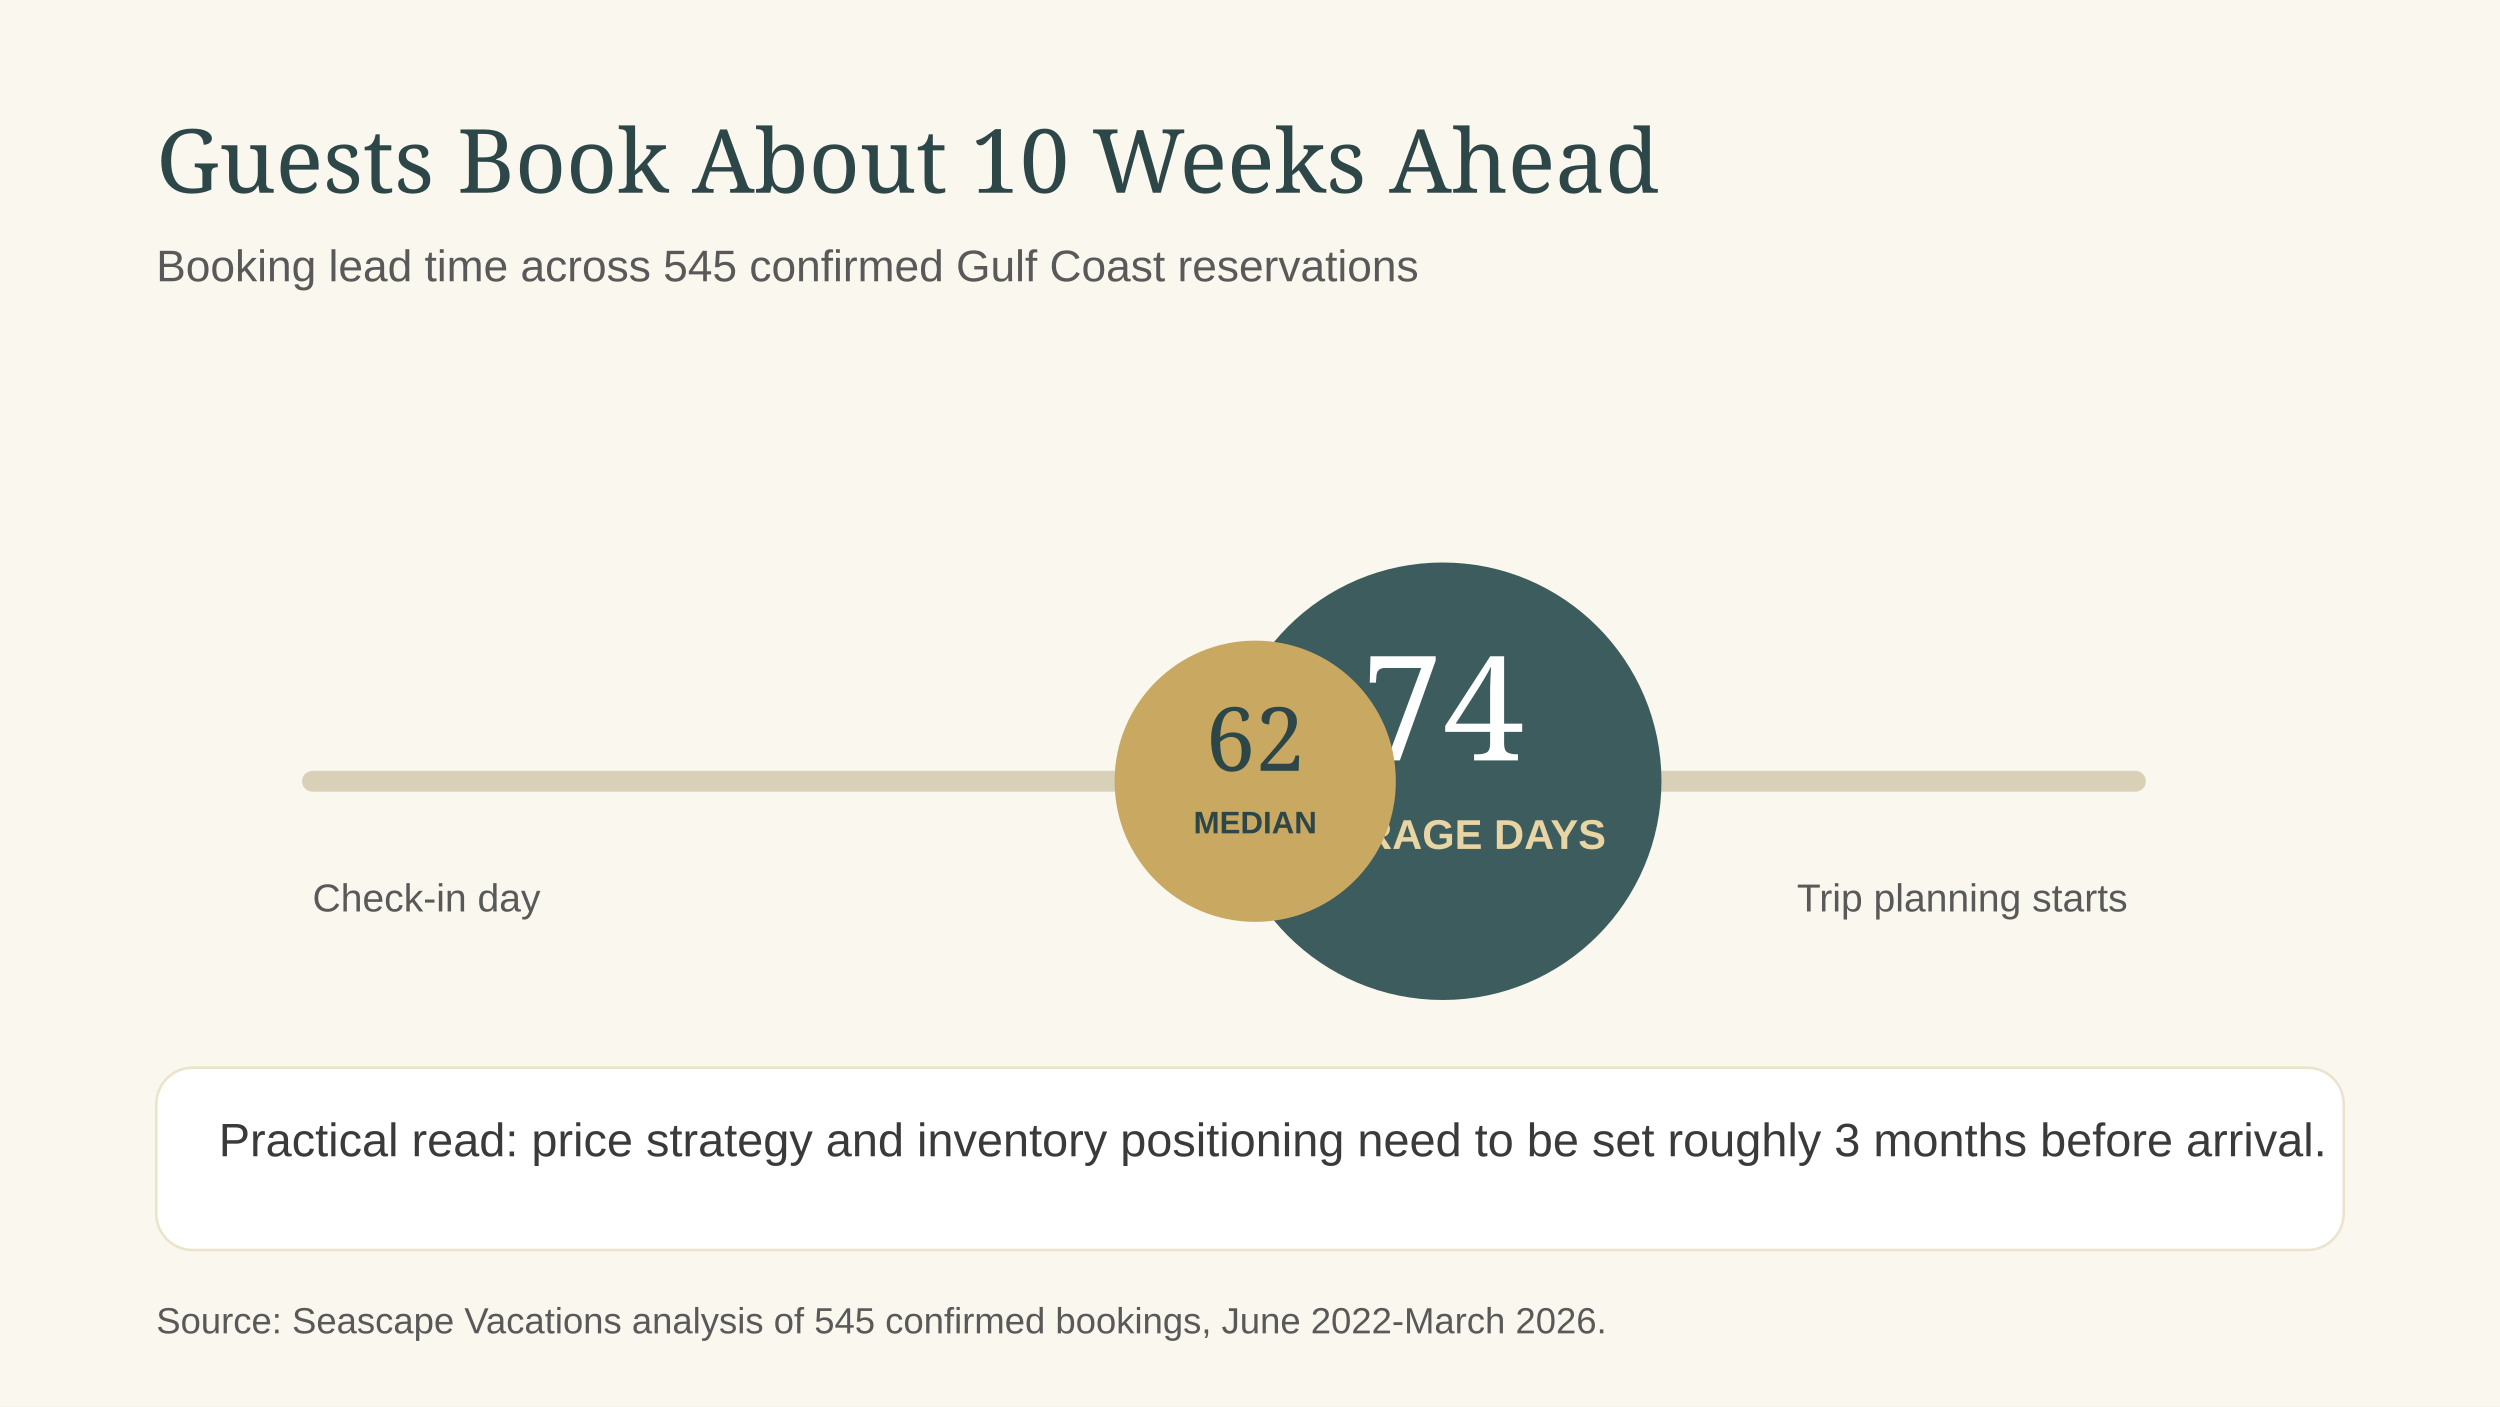
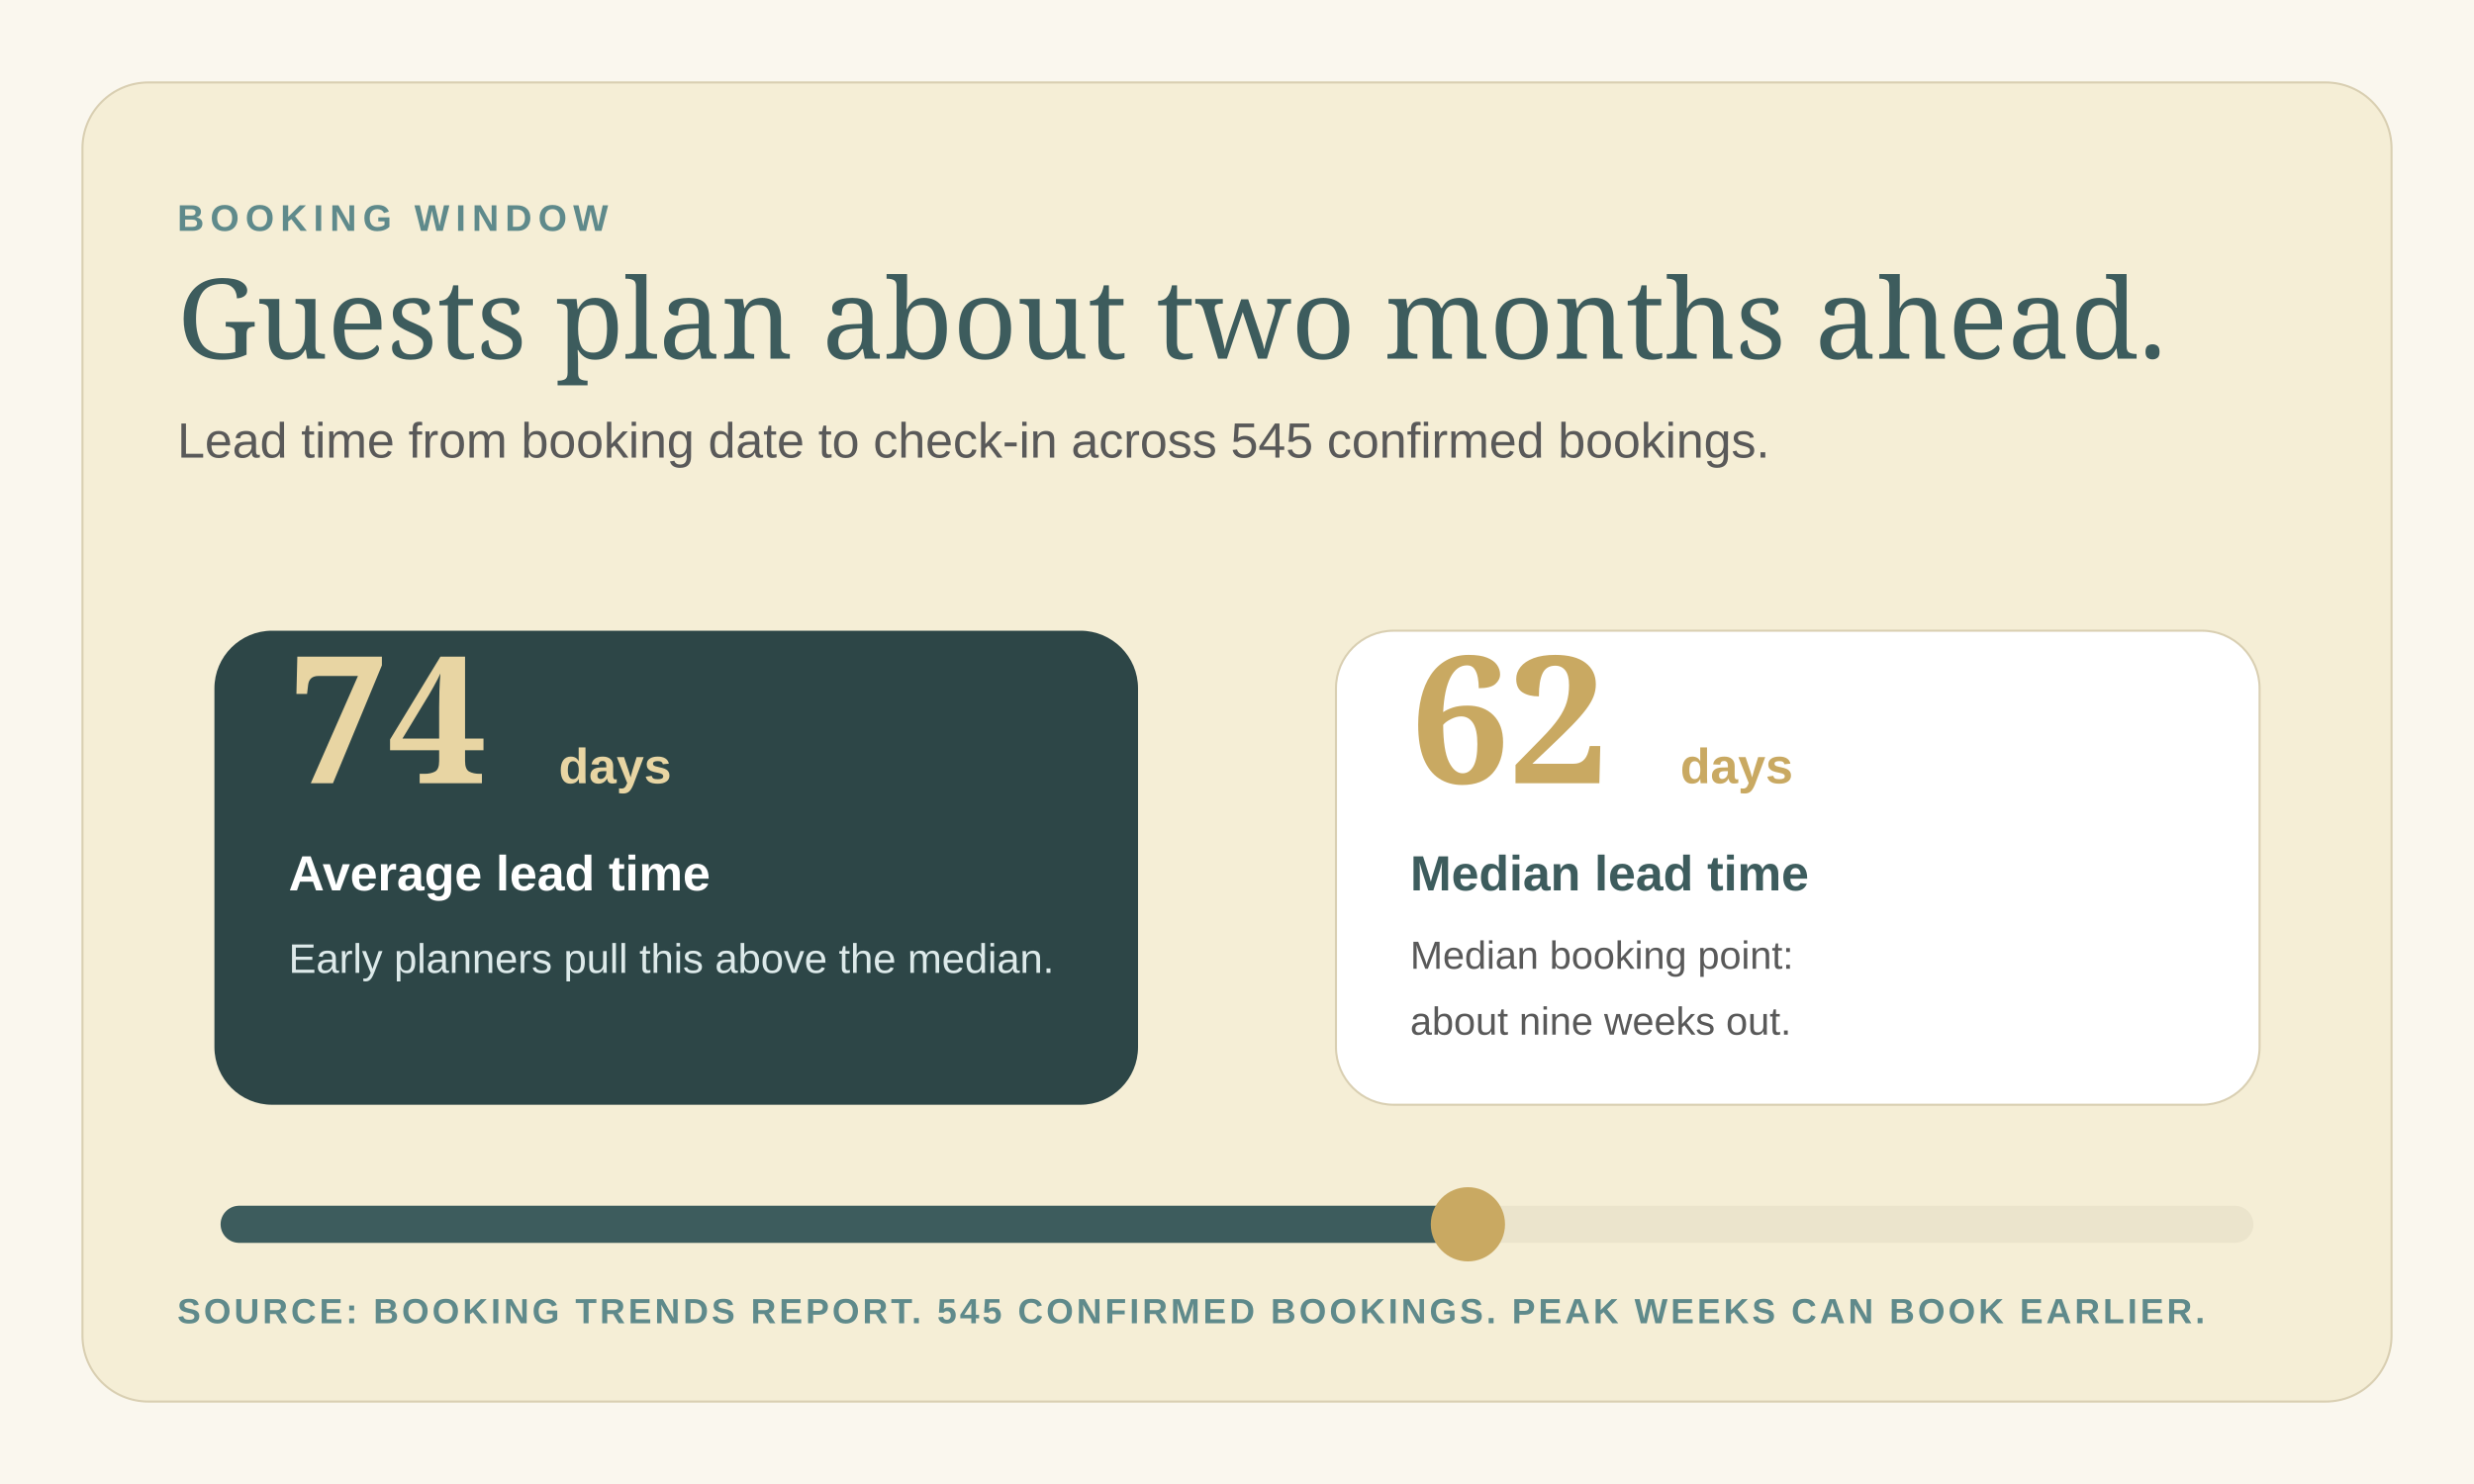
- <svg xmlns="http://www.w3.org/2000/svg" width="960" height="540" viewBox="0 0 960 540" role="img" aria-labelledby="title desc">
-   <rect width="960" height="540" fill="#FAF7EE" />
-   <text x="60" y="74" font-family="Georgia, serif" font-size="34" fill="#2D4647">Guests Book About 10 Weeks Ahead</text>
-   <text x="60" y="108" font-family="Arial, sans-serif" font-size="17" fill="#595959">Booking lead time across 545 confirmed Gulf Coast reservations</text>
-   <line x1="120" y1="300" x2="820" y2="300" stroke="#D9D0B8" stroke-width="8" stroke-linecap="round" />
-   <circle cx="554" cy="300" r="84" fill="#3D5C5D" />
-   <text x="554" y="292" text-anchor="middle" font-family="Georgia, serif" font-size="56" fill="#FFFFFF">74</text>
-   <text x="554" y="326" text-anchor="middle" font-family="Arial, sans-serif" font-size="16" font-weight="700" fill="#E8D5A3">AVERAGE DAYS</text>
-   <circle cx="482" cy="300" r="54" fill="#C9A962" />
-   <text x="482" y="296" text-anchor="middle" font-family="Georgia, serif" font-size="34" fill="#2D4647">62</text>
-   <text x="482" y="320" text-anchor="middle" font-family="Arial, sans-serif" font-size="12" font-weight="700" fill="#2D4647">MEDIAN</text>
-   <text x="120" y="350" font-family="Arial, sans-serif" font-size="15" fill="#595959">Check-in day</text>
-   <text x="690" y="350" font-family="Arial, sans-serif" font-size="15" fill="#595959">Trip planning starts</text>
-   <rect x="60" y="410" width="840" height="70" rx="14" fill="#FFFFFF" stroke="#EBE4CC" />
-   <text x="84" y="444" font-family="Arial, sans-serif" font-size="18" fill="#3A3A3A">Practical read: price strategy and inventory positioning need to be set roughly 3 months before arrival.</text>
-   <text x="60" y="512" font-family="Arial, sans-serif" font-size="14" fill="#595959">Source: Seascape Vacations analysis of 545 confirmed bookings, June 2022-March 2026.</text>
+ <svg xmlns="http://www.w3.org/2000/svg" width="1200" height="720" viewBox="0 0 1200 720" role="img" aria-labelledby="title desc">
+   <rect width="1200" height="720" fill="#FAF7EE" />
+   <rect x="40" y="40" width="1120" height="640" rx="32" fill="#F5EED6" stroke="#D9CFB2" />
+   <text x="86" y="112" fill="#5F8A8B" font-family="Poppins, Arial, sans-serif" font-size="18" font-weight="700" letter-spacing="3">BOOKING WINDOW</text>
+   <text x="86" y="174" fill="#3D5C5D" font-family="Playfair Display, Georgia, serif" font-size="54" font-weight="500">Guests plan about two months ahead.</text>
+   <text x="86" y="222" fill="#595959" font-family="Poppins, Arial, sans-serif" font-size="24">Lead time from booking date to check-in across 545 confirmed bookings.</text>
+   <g transform="translate(104 306)">
+     <rect x="0" y="0" width="448" height="230" rx="28" fill="#2D4647" />
+     <text x="36" y="74" fill="#E8D5A3" font-family="Playfair Display, Georgia, serif" font-size="86" font-weight="700">74</text>
+     <text x="167" y="74" fill="#E8D5A3" font-family="Poppins, Arial, sans-serif" font-size="24" font-weight="700">days</text>
+     <text x="36" y="126" fill="#FFFFFF" font-family="Poppins, Arial, sans-serif" font-size="24" font-weight="700">Average lead time</text>
+     <text x="36" y="166" fill="#DDEAEA" font-family="Poppins, Arial, sans-serif" font-size="20">Early planners pull this above the median.</text>
+   </g>
+   <g transform="translate(648 306)">
+     <rect x="0" y="0" width="448" height="230" rx="28" fill="#FFFFFF" stroke="#D9CFB2" />
+     <text x="36" y="74" fill="#C9A962" font-family="Playfair Display, Georgia, serif" font-size="86" font-weight="700">62</text>
+     <text x="167" y="74" fill="#C9A962" font-family="Poppins, Arial, sans-serif" font-size="24" font-weight="700">days</text>
+     <text x="36" y="126" fill="#3D5C5D" font-family="Poppins, Arial, sans-serif" font-size="24" font-weight="700">Median lead time</text>
+     <text x="36" y="164" fill="#595959" font-family="Poppins, Arial, sans-serif" font-size="19">Median booking point:</text>
+     <text x="36" y="196" fill="#595959" font-family="Poppins, Arial, sans-serif" font-size="19">about nine weeks out.</text>
+   </g>
+   <path d="M116 594 H1084" stroke="#EBE4CC" stroke-width="18" stroke-linecap="round" />
+   <path d="M116 594 H712" stroke="#3D5C5D" stroke-width="18" stroke-linecap="round" />
+   <circle cx="712" cy="594" r="18" fill="#C9A962" />
+   <text x="86" y="642" fill="#5F8A8B" font-family="Poppins, Arial, sans-serif" font-size="17" font-weight="700" letter-spacing="1.5">SOURCE: BOOKING TRENDS REPORT. 545 CONFIRMED BOOKINGS. PEAK WEEKS CAN BOOK EARLIER.</text>
</svg>
